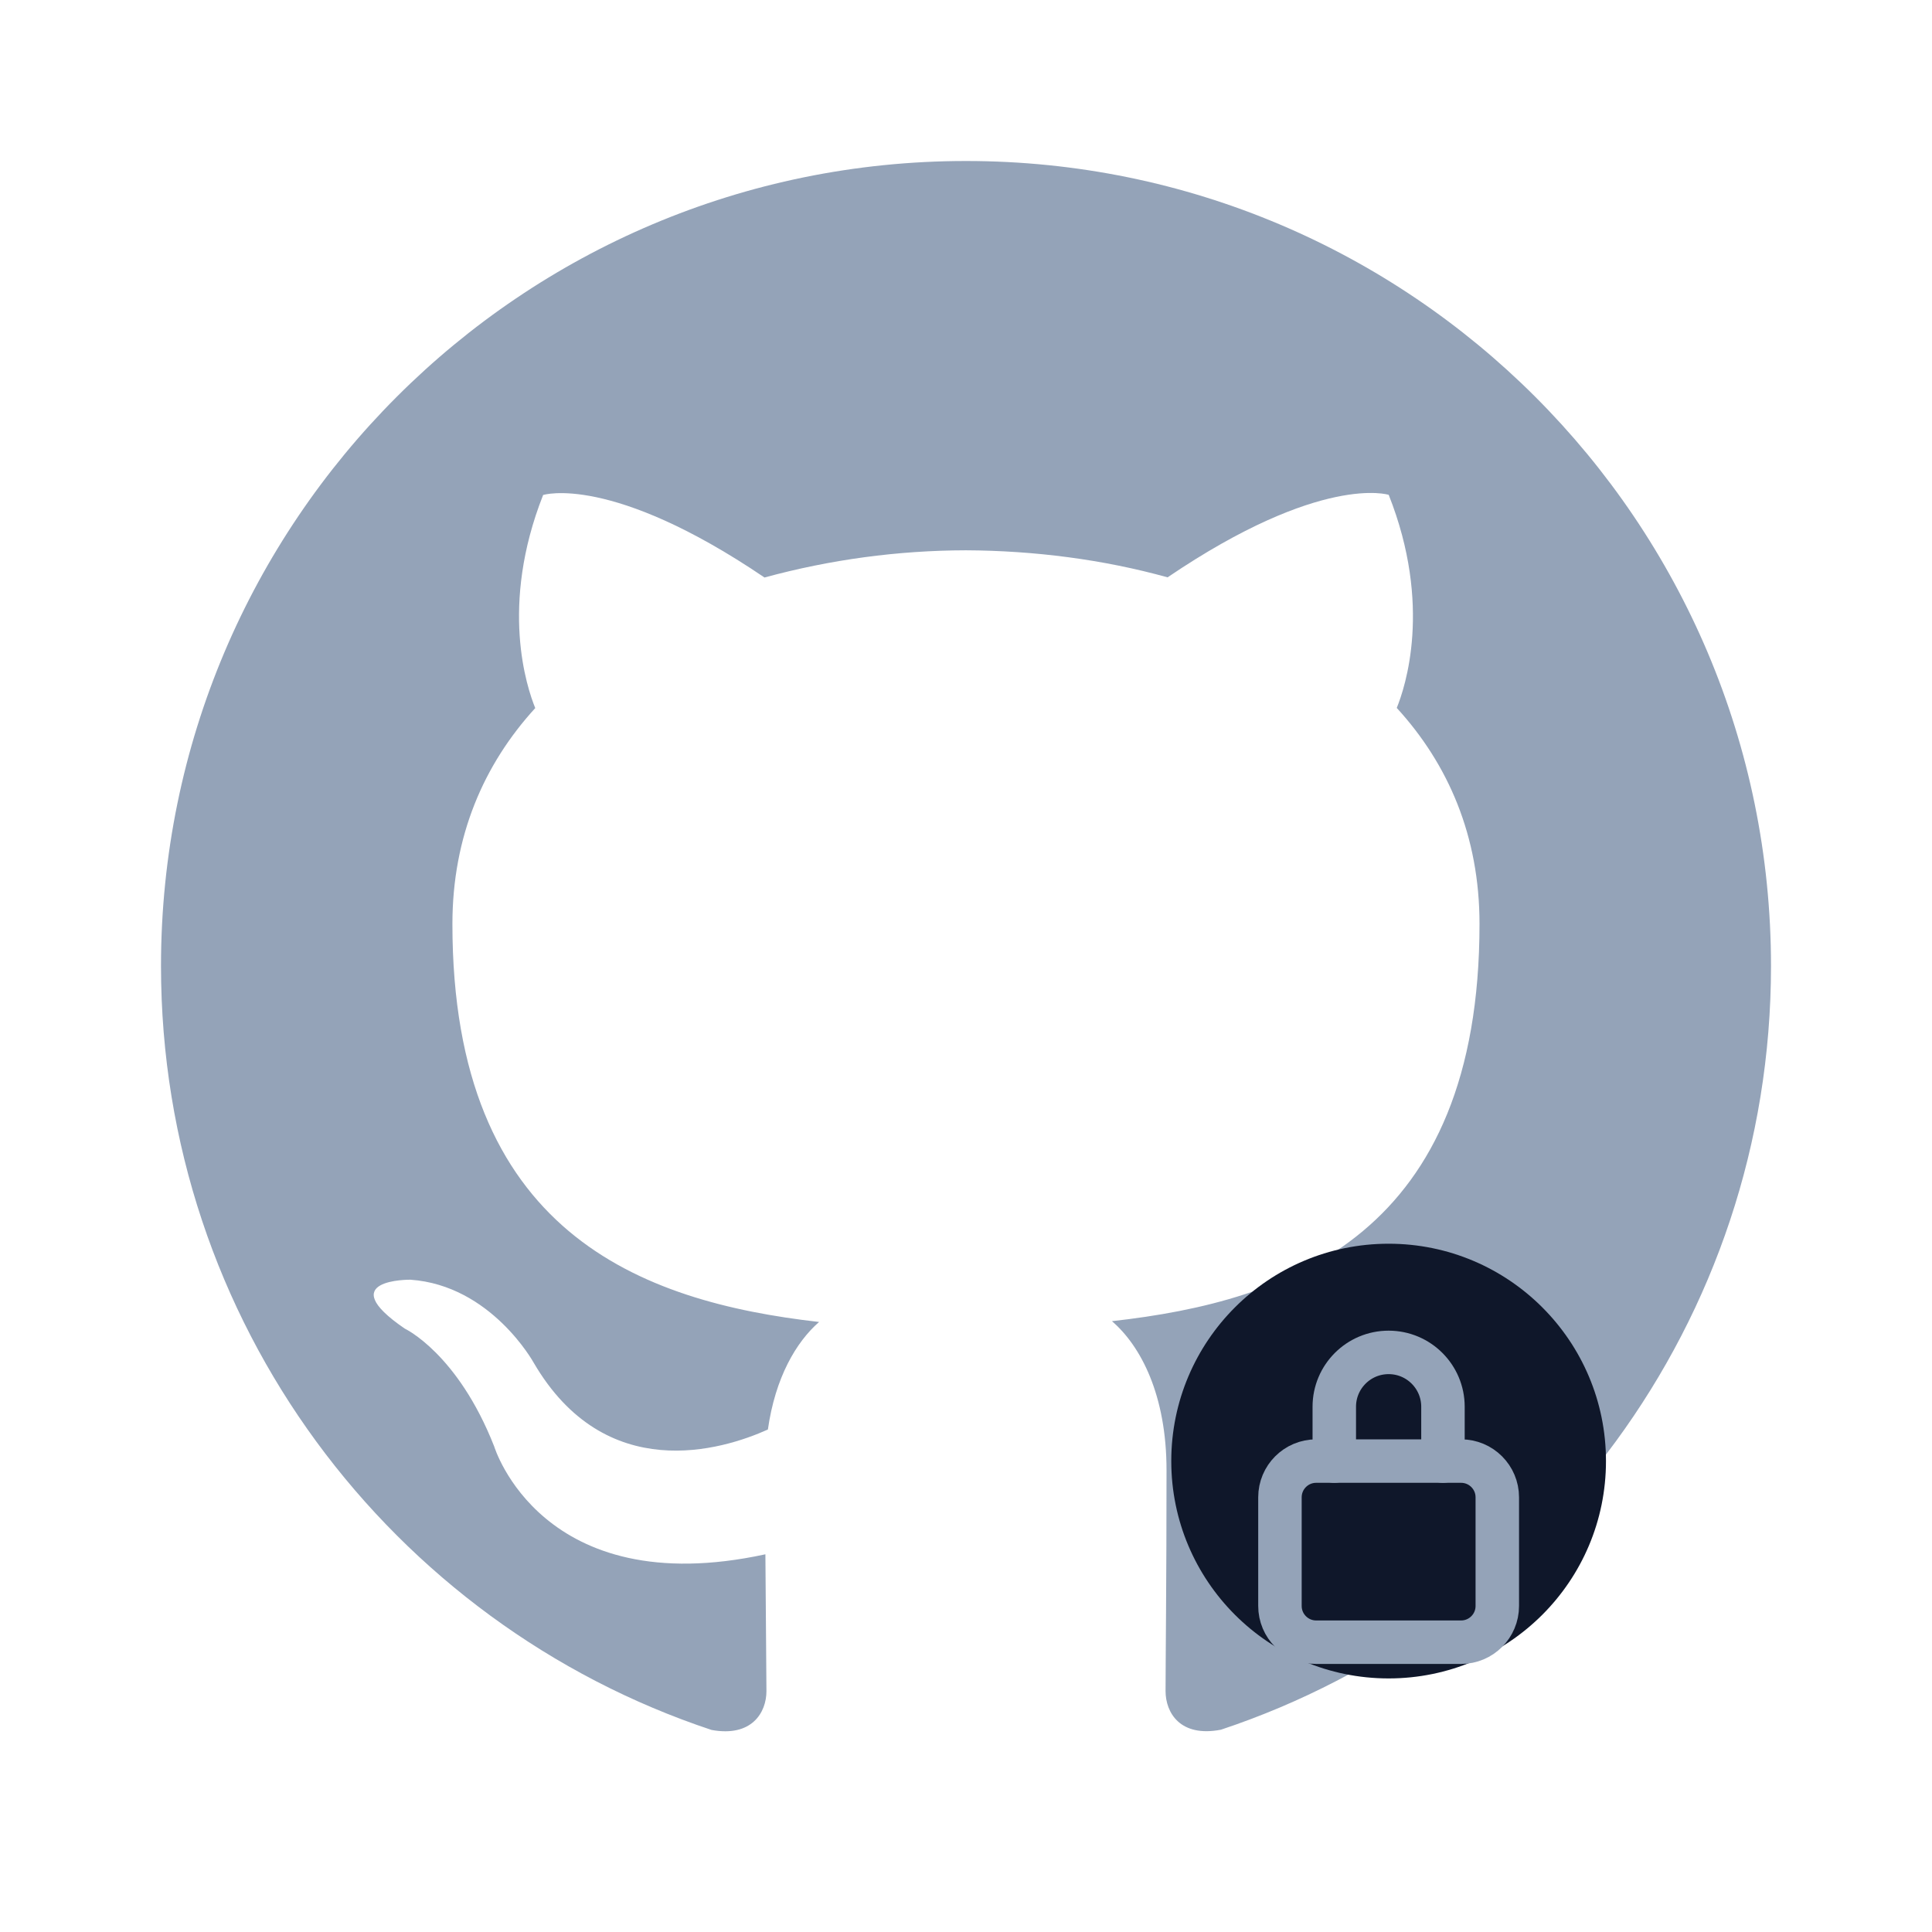
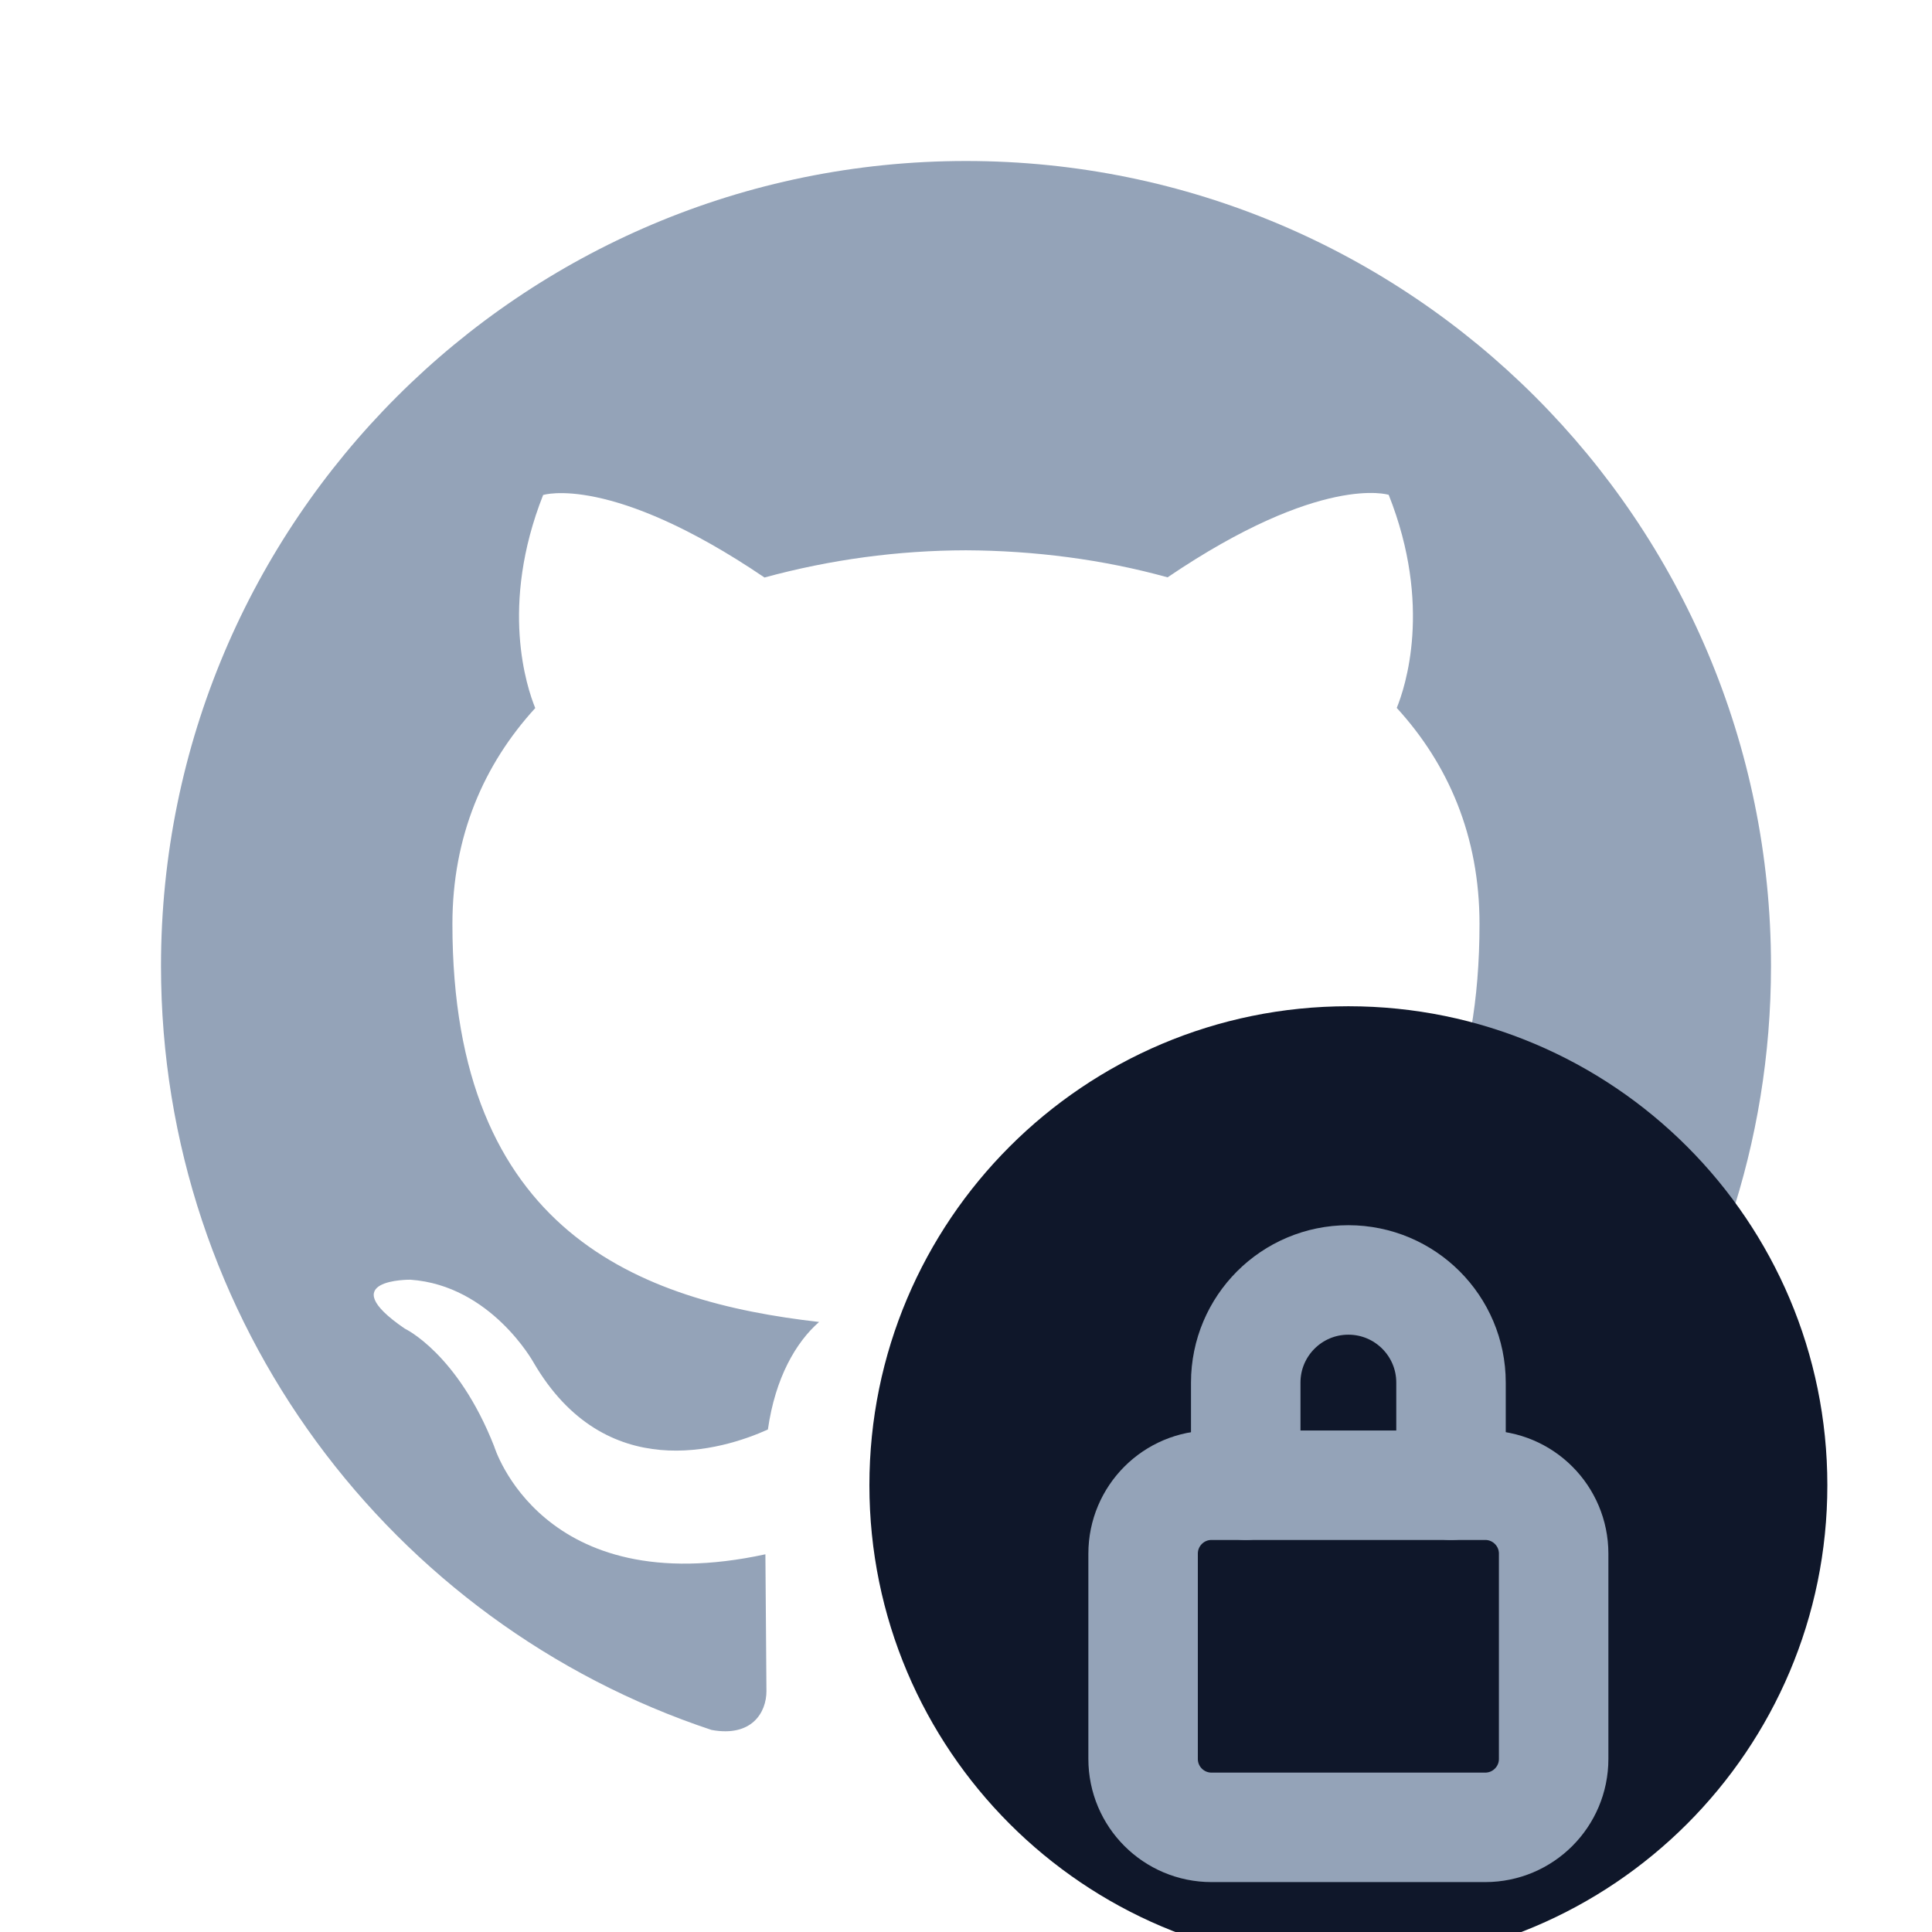
<svg xmlns="http://www.w3.org/2000/svg" width="24" height="24" viewBox="0 0 24 24" fill="none">
  <path d="M12 2C6.477 2 2 6.477 2 12c0 4.42 2.865 8.17 6.839 9.49.5.092.682-.217.682-.482 0-.237-.008-.866-.013-1.7-2.782.603-3.369-1.34-3.369-1.34-.454-1.156-1.11-1.463-1.11-1.463-.908-.62.069-.608.069-.608 1.003.07 1.531 1.03 1.531 1.03.892 1.529 2.341 1.087 2.91.831.092-.646.35-1.086.636-1.336-2.22-.253-4.555-1.11-4.555-4.943 0-1.091.39-1.984 1.029-2.683-.103-.253-.446-1.27.098-2.647 0 0 .84-.269 2.75 1.025A9.578 9.578 0 0112 6.836c.85.004 1.705.114 2.504.336 1.909-1.294 2.747-1.025 2.747-1.025.546 1.377.203 2.394.1 2.647.64.699 1.028 1.592 1.028 2.683 0 3.842-2.339 4.687-4.566 4.935.359.309.678.919.678 1.852 0 1.336-.012 2.415-.012 2.743 0 .267.18.578.688.48C19.138 20.167 22 16.418 22 12c0-5.523-4.477-10-10-10z" fill="#94a3b8" />
-   <g transform="translate(15, 15) scale(0.45)">
-     <circle cx="5" cy="7" r="6" fill="#0f172a" />
-     <rect x="2" y="7" width="6" height="5" rx="1" ry="1" fill="none" stroke="#94a3b8" stroke-width="1.2" />
-     <path d="M3.5 7V5.5a1.5 1.5 0 0 1 3 0V7" fill="none" stroke="#94a3b8" stroke-width="1.2" stroke-linecap="round" />
+   <g transform="translate(12.5, 12.5) scale(0.85)">
+     <circle cx="5" cy="7" r="7" fill="#0f172a" />
+     <rect x="2" y="7" width="6" height="5" rx="1" ry="1" fill="none" stroke="#94a3b8" stroke-width="1.6" />
+     <path d="M3.5 7V5.5a1.5 1.5 0 0 1 3 0V7" fill="none" stroke="#94a3b8" stroke-width="1.6" stroke-linecap="round" />
  </g>
</svg>
